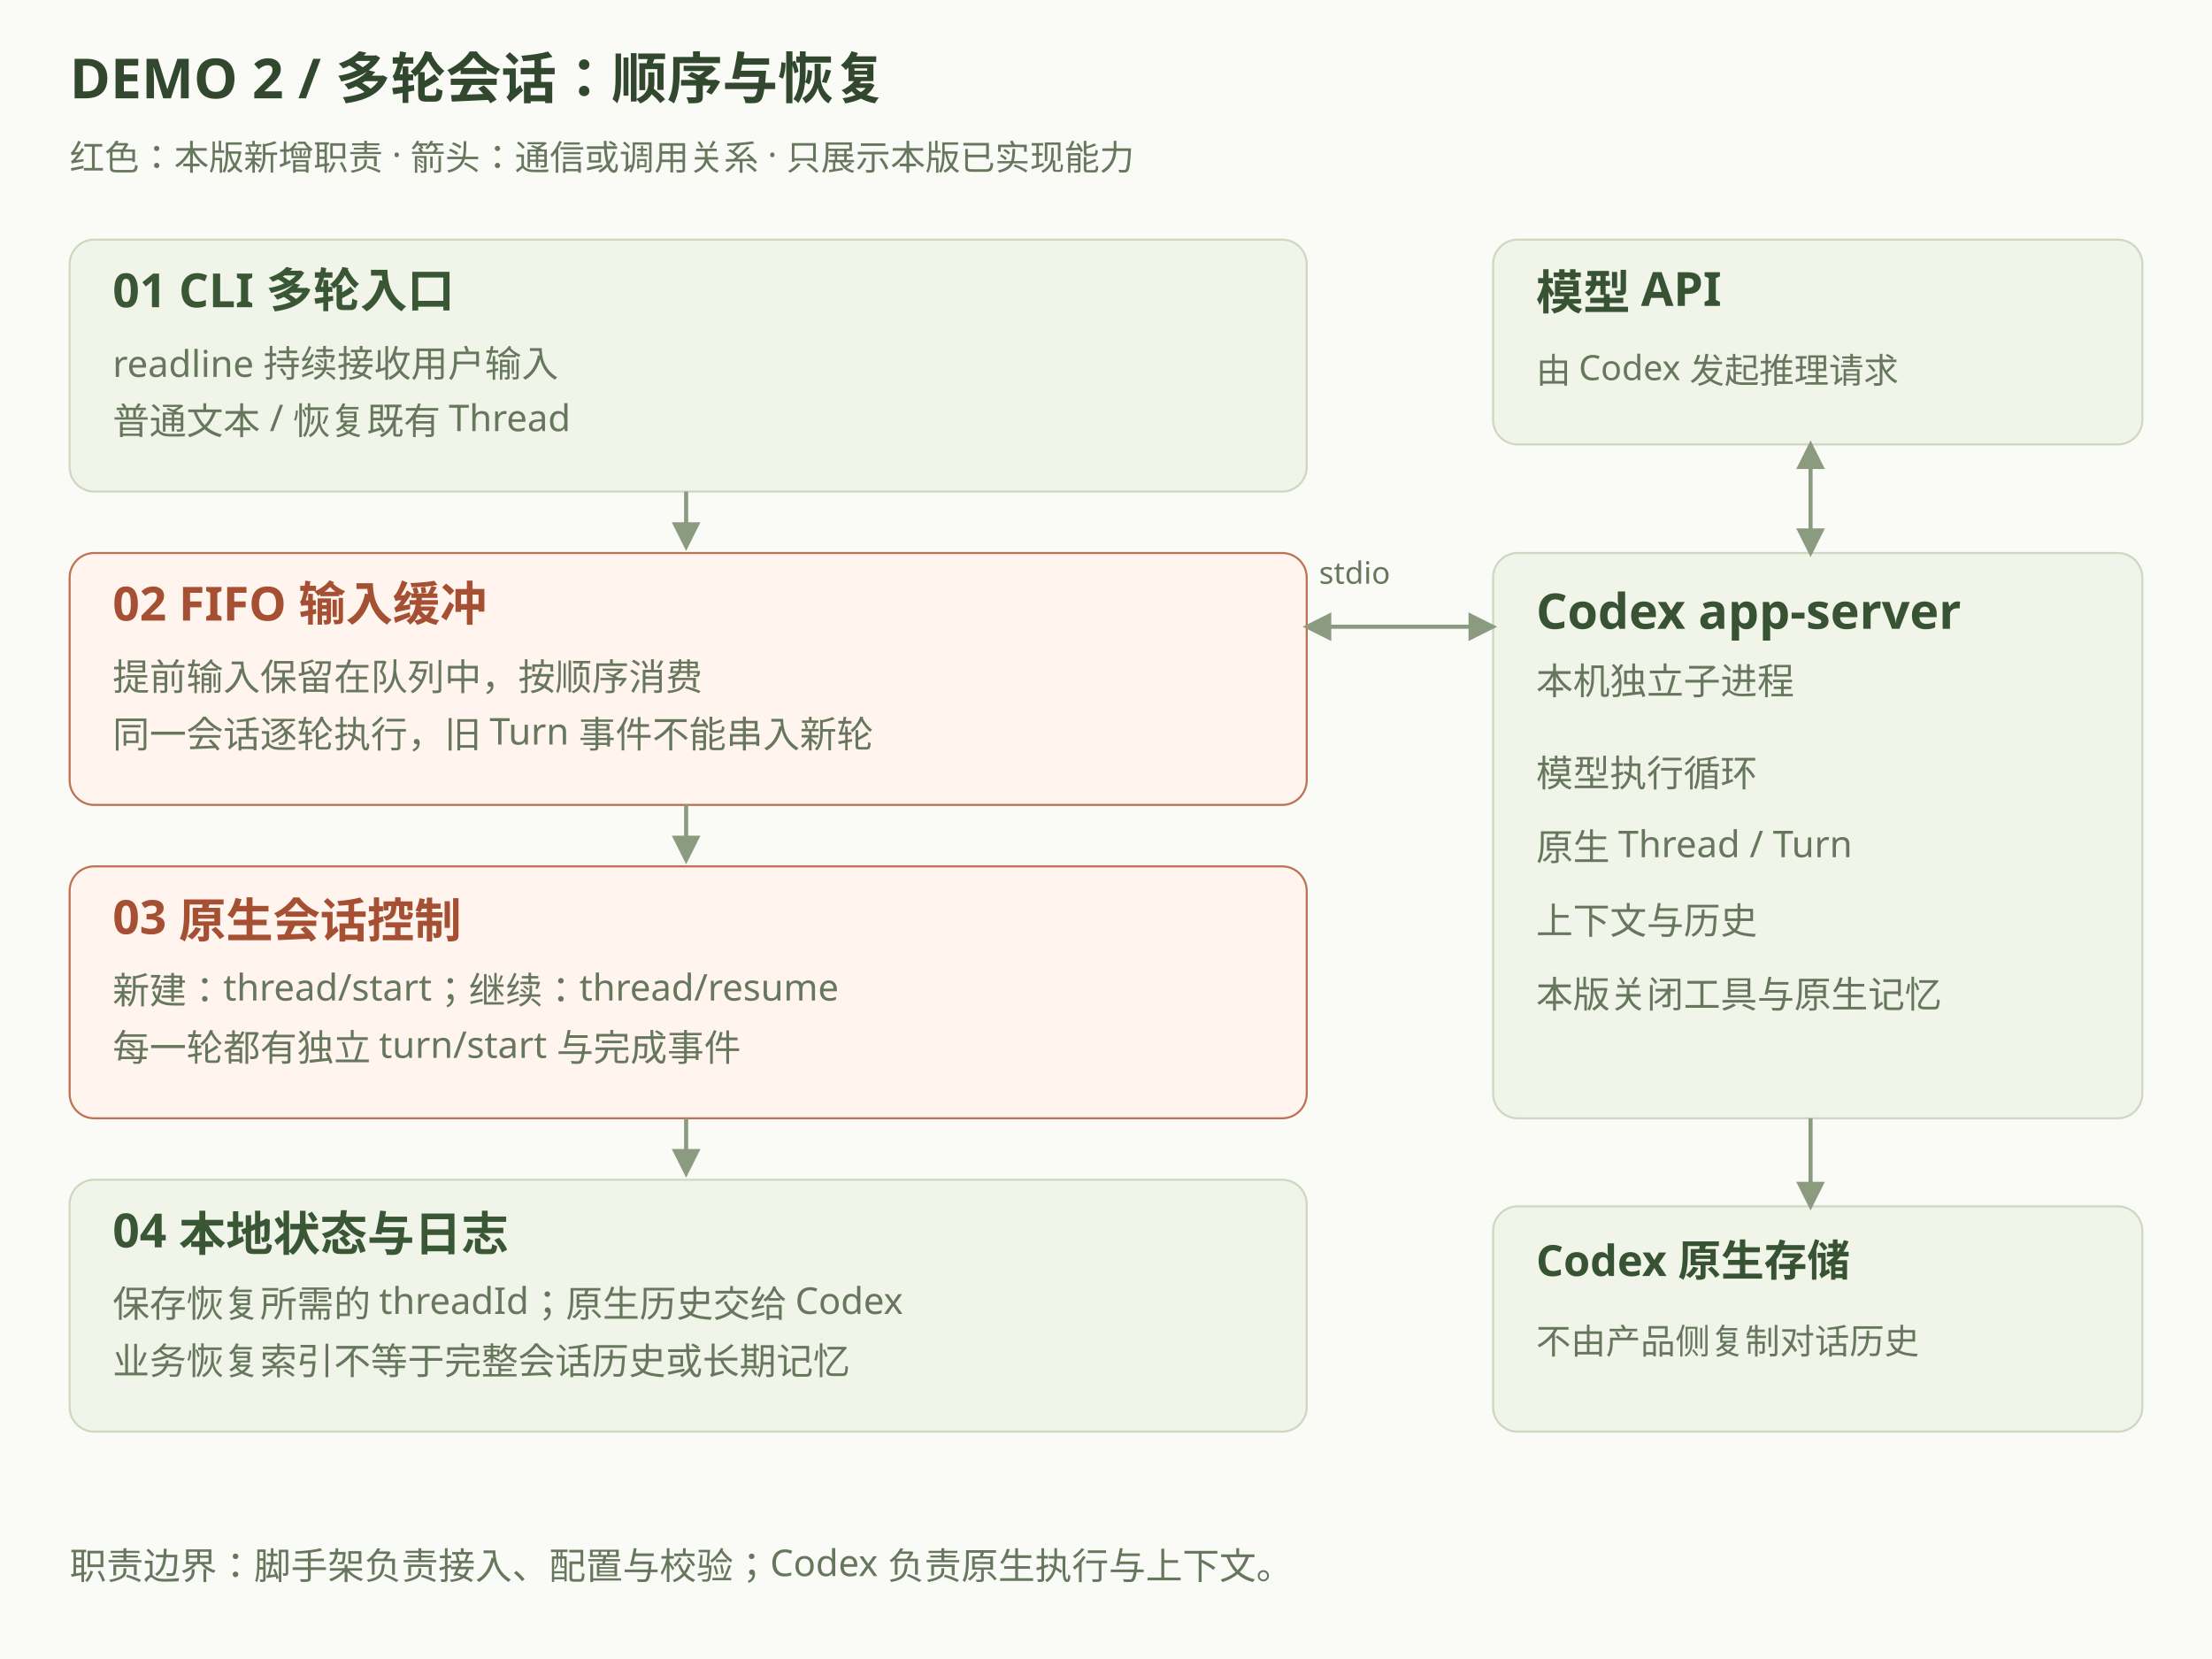
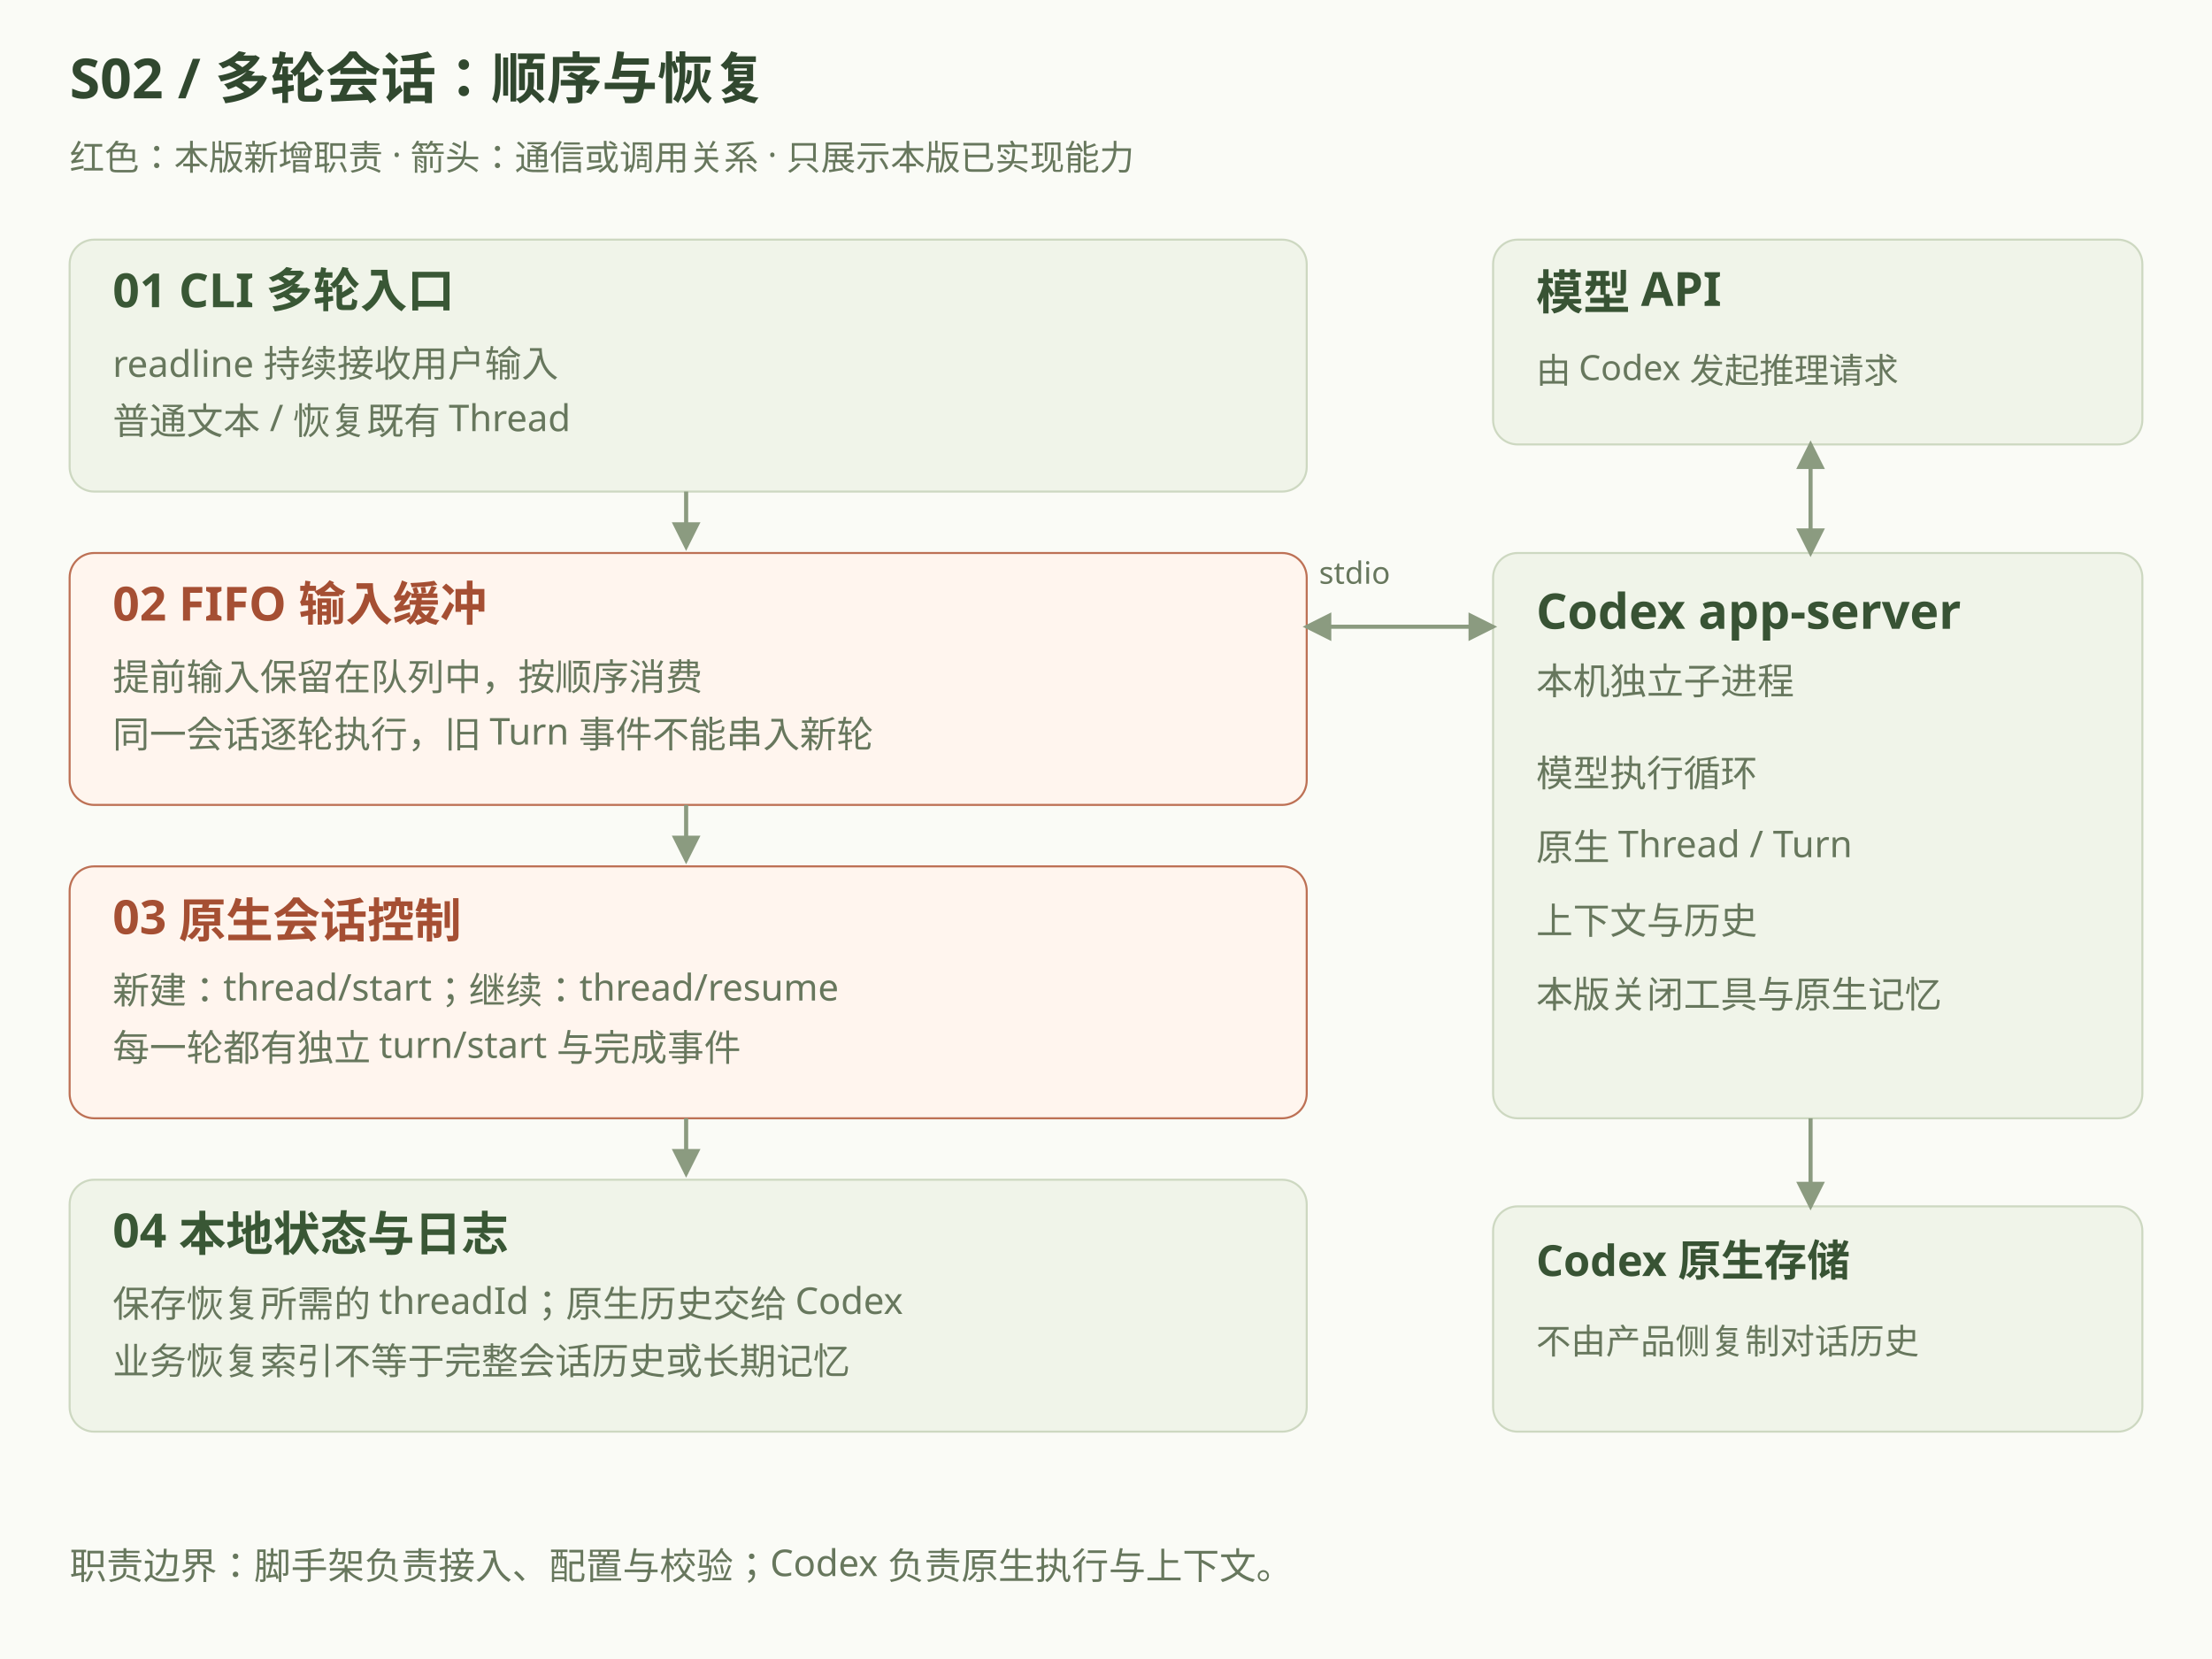
<svg xmlns="http://www.w3.org/2000/svg" width="1080" height="810" viewBox="0 0 1080 810" role="img" aria-labelledby="title desc">
  <defs>
    <marker id="a" markerWidth="7" markerHeight="7" refX="6" refY="3.5" orient="auto-start-reverse">
      <path d="M0 0L7 3.5L0 7" fill="#8b9b80" />
    </marker>
  </defs>
  <rect width="1080" height="810" fill="#fafbf6" />
-   <text x="34" y="48" font-family="PingFang SC,Microsoft YaHei,sans-serif" font-size="27" fill="#31482f" font-weight="600">DEMO 2 / 多轮会话：顺序与恢复</text>
+   <text x="34" y="48" font-family="PingFang SC,Microsoft YaHei,sans-serif" font-size="27" fill="#31482f" font-weight="600">S02 / 多轮会话：顺序与恢复</text>
  <text x="34" y="83" font-family="PingFang SC,Microsoft YaHei,sans-serif" font-size="17" fill="#67775d" font-weight="400">红色：本版新增职责  ·  箭头：通信或调用关系  ·  只展示本版已实现能力</text>
  <rect x="34" y="117" width="604" height="123" rx="12" fill="#f0f4e9" stroke="#cdd8c1" />
  <text x="55" y="150" font-family="PingFang SC,Microsoft YaHei,sans-serif" font-size="23" fill="#395735" font-weight="600">01  CLI 多轮入口</text>
  <text x="55" y="184" font-family="PingFang SC,Microsoft YaHei,sans-serif" font-size="18" fill="#67775d" font-weight="400">readline 持续接收用户输入</text>
  <text x="55" y="212" font-family="PingFang SC,Microsoft YaHei,sans-serif" font-size="18" fill="#67775d" font-weight="400">普通文本 / 恢复既有 Thread</text>
  <path d="M335 240L335 267" stroke="#8b9b80" stroke-width="2" marker-end="url(#a)" />
  <rect x="34" y="270" width="604" height="123" rx="12" fill="#fff5ee" stroke="#bd7155" />
  <text x="55" y="303" font-family="PingFang SC,Microsoft YaHei,sans-serif" font-size="23" fill="#a54f33" font-weight="600">02  FIFO 输入缓冲</text>
  <text x="55" y="337" font-family="PingFang SC,Microsoft YaHei,sans-serif" font-size="18" fill="#67775d" font-weight="400">提前输入保留在队列中，按顺序消费</text>
  <text x="55" y="365" font-family="PingFang SC,Microsoft YaHei,sans-serif" font-size="18" fill="#67775d" font-weight="400">同一会话逐轮执行，旧 Turn 事件不能串入新轮</text>
  <path d="M335 393L335 420" stroke="#8b9b80" stroke-width="2" marker-end="url(#a)" />
  <rect x="34" y="423" width="604" height="123" rx="12" fill="#fff5ee" stroke="#bd7155" />
  <text x="55" y="456" font-family="PingFang SC,Microsoft YaHei,sans-serif" font-size="23" fill="#a54f33" font-weight="600">03  原生会话控制</text>
  <text x="55" y="490" font-family="PingFang SC,Microsoft YaHei,sans-serif" font-size="18" fill="#67775d" font-weight="400">新建：thread/start；继续：thread/resume</text>
  <text x="55" y="518" font-family="PingFang SC,Microsoft YaHei,sans-serif" font-size="18" fill="#67775d" font-weight="400">每一轮都有独立 turn/start 与完成事件</text>
  <path d="M335 546L335 573" stroke="#8b9b80" stroke-width="2" marker-end="url(#a)" />
  <rect x="34" y="576" width="604" height="123" rx="12" fill="#f0f4e9" stroke="#cdd8c1" />
  <text x="55" y="609" font-family="PingFang SC,Microsoft YaHei,sans-serif" font-size="23" fill="#395735" font-weight="600">04  本地状态与日志</text>
  <text x="55" y="643" font-family="PingFang SC,Microsoft YaHei,sans-serif" font-size="18" fill="#67775d" font-weight="400">保存恢复所需的 threadId；原生历史交给 Codex</text>
  <text x="55" y="671" font-family="PingFang SC,Microsoft YaHei,sans-serif" font-size="18" fill="#67775d" font-weight="400">业务恢复索引不等于完整会话历史或长期记忆</text>
  <rect x="729" y="117" width="317" height="100" rx="12" fill="#f0f4e9" stroke="#cdd8c1" />
  <text x="750" y="151" font-family="PingFang SC,Microsoft YaHei,sans-serif" font-size="23" fill="#385334" font-weight="600">模型 API</text>
  <text x="750" y="187" font-family="PingFang SC,Microsoft YaHei,sans-serif" font-size="17" fill="#67775d" font-weight="400">由 Codex 发起推理请求</text>
  <rect x="729" y="270" width="317" height="276" rx="12" fill="#f0f4e9" stroke="#cdd8c1" />
  <text x="750" y="307" font-family="PingFang SC,Microsoft YaHei,sans-serif" font-size="24" fill="#385334" font-weight="600">Codex app-server</text>
  <text x="750" y="339" font-family="PingFang SC,Microsoft YaHei,sans-serif" font-size="18" fill="#67775d" font-weight="400">本机独立子进程</text>
  <text x="750" y="384" font-family="PingFang SC,Microsoft YaHei,sans-serif" font-size="18" fill="#67775d" font-weight="400">模型执行循环</text>
  <text x="750" y="420" font-family="PingFang SC,Microsoft YaHei,sans-serif" font-size="18" fill="#67775d" font-weight="400">原生 Thread / Turn</text>
  <text x="750" y="456" font-family="PingFang SC,Microsoft YaHei,sans-serif" font-size="18" fill="#67775d" font-weight="400">上下文与历史</text>
  <text x="750" y="492" font-family="PingFang SC,Microsoft YaHei,sans-serif" font-size="18" fill="#67775d" font-weight="400">本版关闭工具与原生记忆</text>
  <path d="M884 270L884 217" stroke="#8b9b80" stroke-width="2" marker-end="url(#a)" marker-start="url(#a)" />
  <path d="M638 306L729 306" stroke="#8b9b80" stroke-width="2" marker-end="url(#a)" marker-start="url(#a)" />
  <text x="644" y="285" font-family="PingFang SC,Microsoft YaHei,sans-serif" font-size="15" fill="#67775d" font-weight="400">stdio</text>
  <rect x="729" y="589" width="317" height="110" rx="12" fill="#f0f4e9" stroke="#cdd8c1" />
  <text x="750" y="623" font-family="PingFang SC,Microsoft YaHei,sans-serif" font-size="21" fill="#385334" font-weight="600">Codex 原生存储</text>
  <text x="750" y="661" font-family="PingFang SC,Microsoft YaHei,sans-serif" font-size="17" fill="#67775d" font-weight="400">不由产品侧复制对话历史</text>
  <path d="M884 546L884 589" stroke="#8b9b80" stroke-width="2" marker-end="url(#a)" />
  <text x="34" y="771" font-family="PingFang SC,Microsoft YaHei,sans-serif" font-size="18" fill="#67775d" font-weight="400">职责边界：脚手架负责接入、配置与校验；Codex 负责原生执行与上下文。</text>
</svg>
